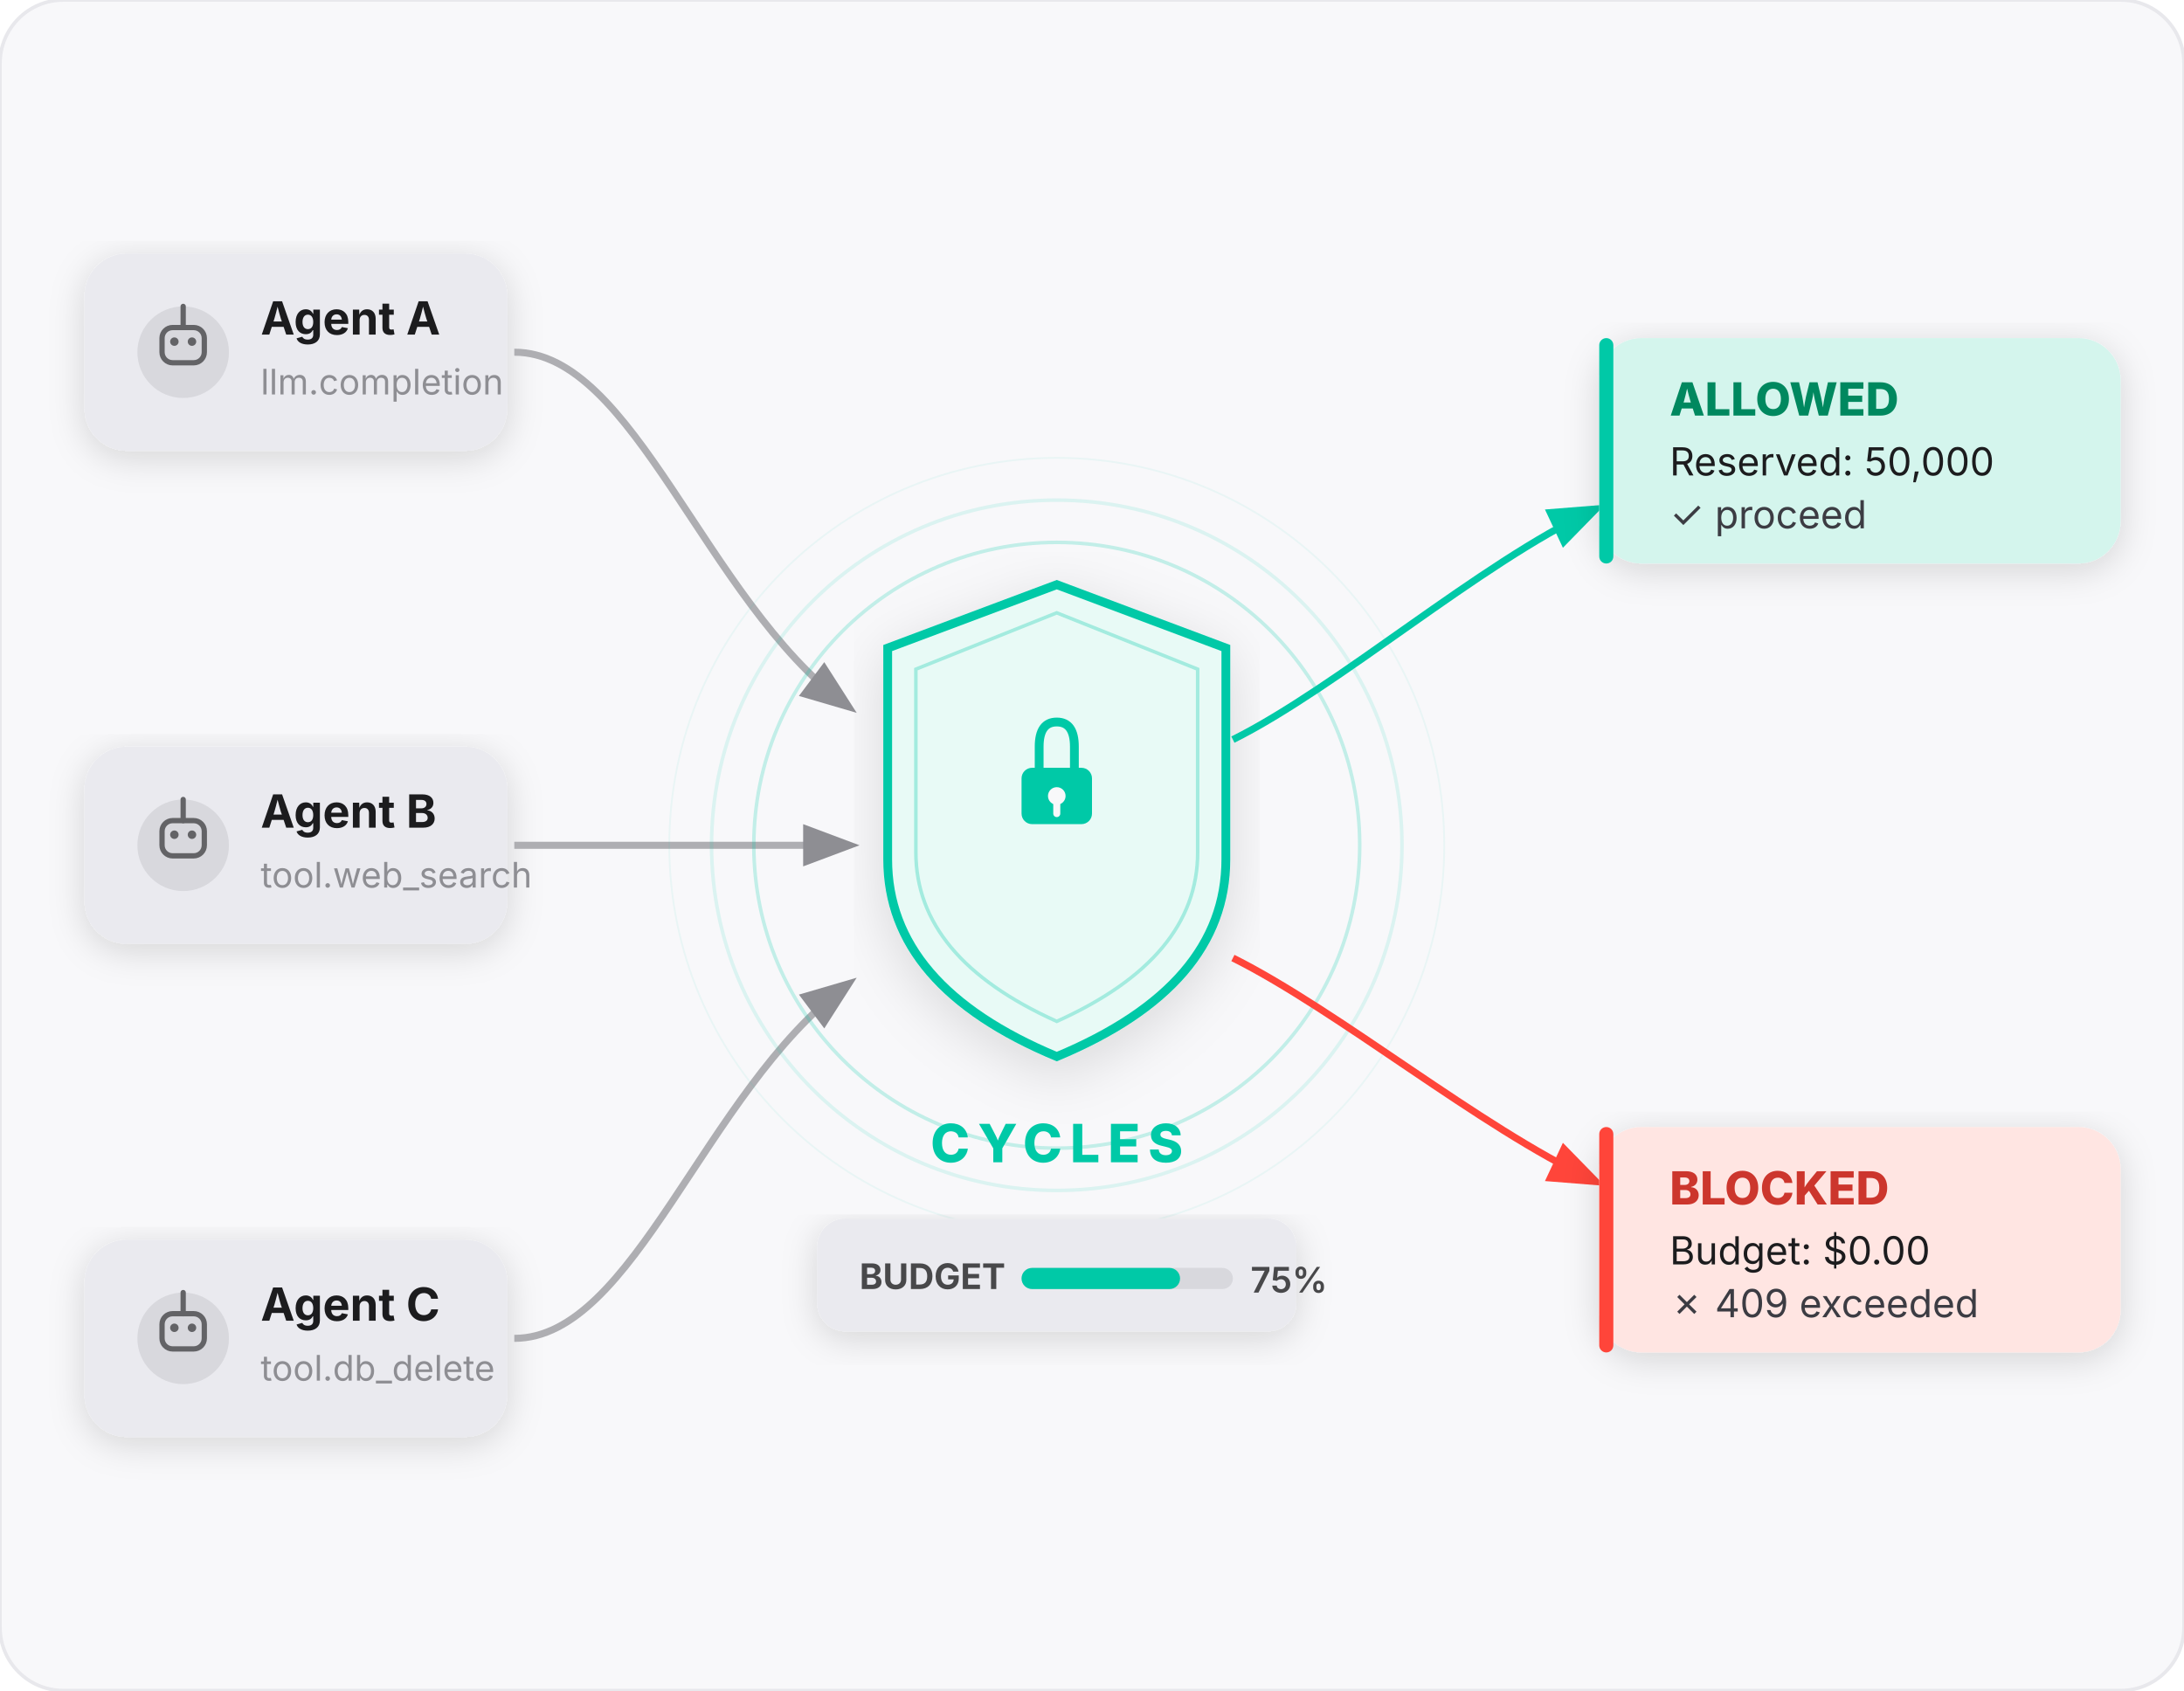
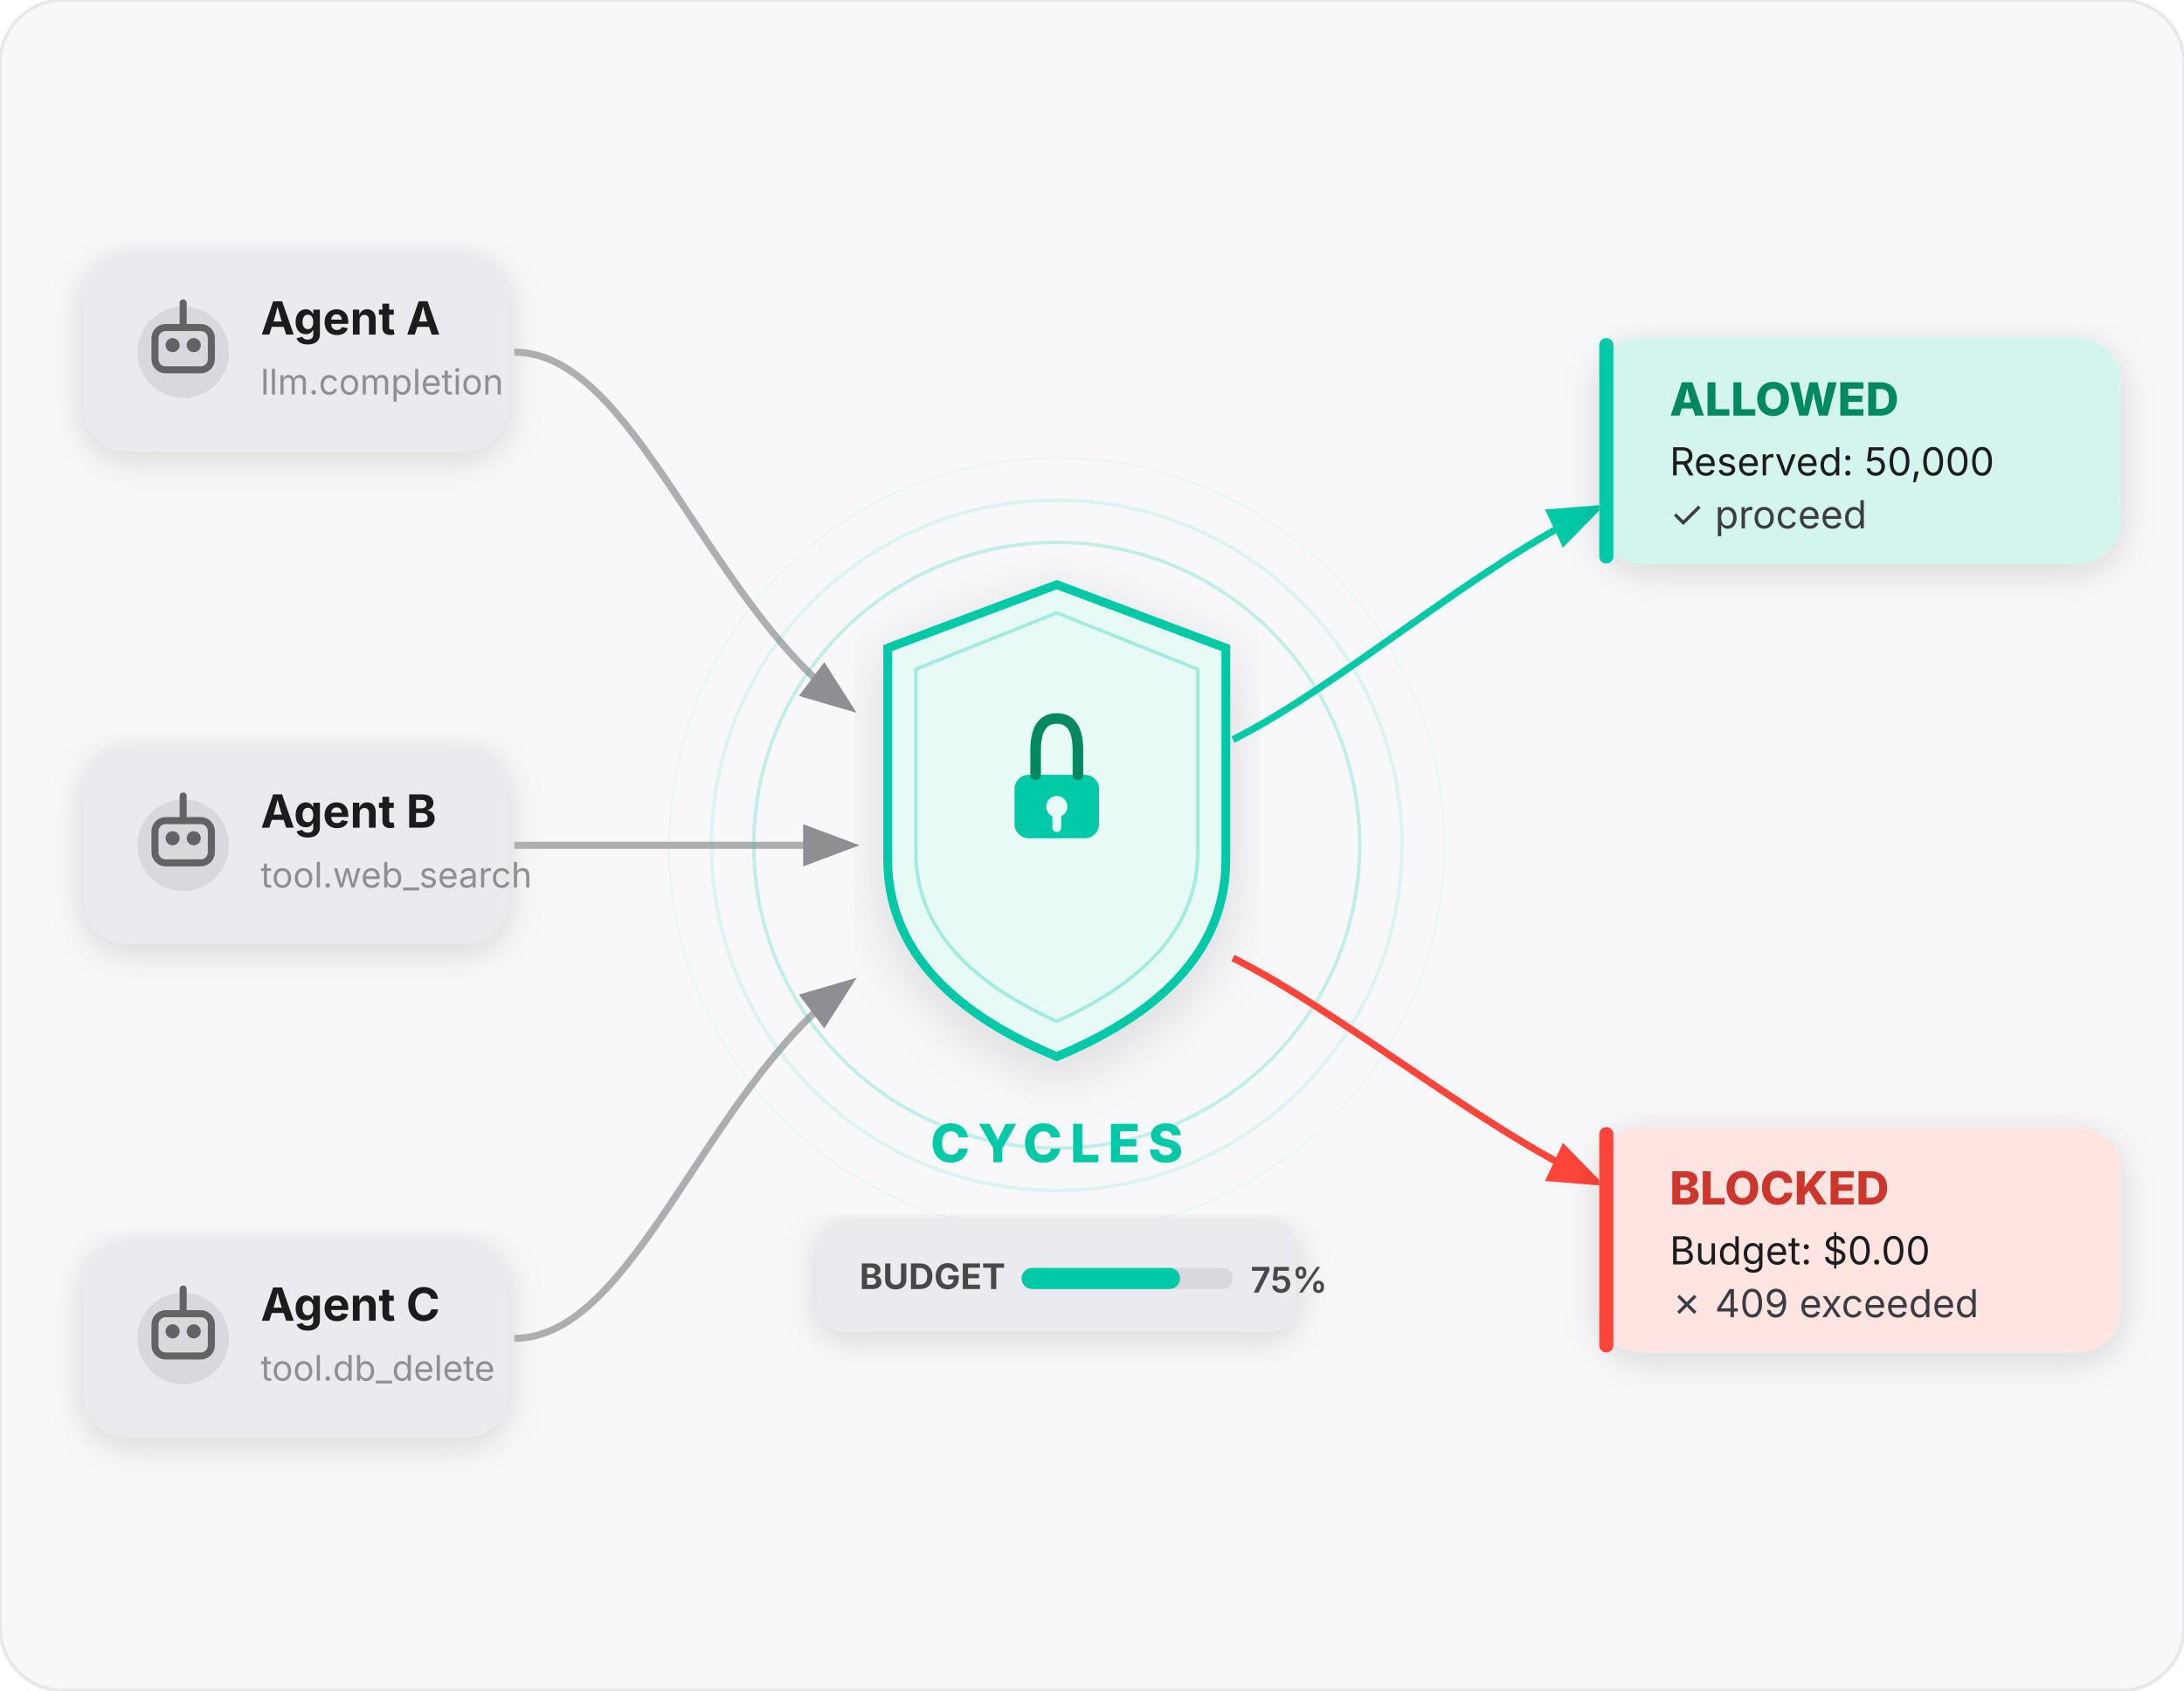
<svg xmlns="http://www.w3.org/2000/svg" viewBox="0 0 620 480" width="620" height="480">
  <defs>
-     <filter id="glow" x="-30%" y="-30%" width="160%" height="160%">
-       <feGaussianBlur stdDeviation="8" result="blur" />
-       <feMerge>
-         <feMergeNode in="blur" />
-         <feMergeNode in="SourceGraphic" />
-       </feMerge>
-     </filter>
    <filter id="shadow" x="-10%" y="-10%" width="120%" height="140%">
      <feDropShadow dx="0" dy="2" stdDeviation="5" flood-color="#00000025" />
    </filter>
    <filter id="shadow-lg" x="-10%" y="-10%" width="120%" height="150%">
      <feDropShadow dx="0" dy="4" stdDeviation="8" flood-color="#00000020" />
    </filter>
    <marker id="arr-teal" markerWidth="8" markerHeight="8" refX="6" refY="3" orient="auto">
      <path d="M0,0 L0,6 L8,3 z" fill="#00C9A7" />
    </marker>
    <marker id="arr-red" markerWidth="8" markerHeight="8" refX="6" refY="3" orient="auto">
      <path d="M0,0 L0,6 L8,3 z" fill="#FF453A" />
    </marker>
    <marker id="arr-gray" markerWidth="8" markerHeight="8" refX="6" refY="3" orient="auto">
      <path d="M0,0 L0,6 L8,3 z" fill="#8E8E93" />
    </marker>
-     <clipPath id="shield-clip">
-       <path d="M300 170 L340 185 L340 240 Q340 270 300 290 Q260 270 260 240 L260 185 Z" />
-     </clipPath>
  </defs>
  <rect x="0" y="0" width="620" height="480" rx="18" fill="#F8F8FA" stroke="#E8E8EC" stroke-width="1" />
  <rect x="24" y="72" width="120" height="56" rx="12" fill="#EAEAEF" filter="url(#shadow)" />
  <circle cx="52" cy="100" r="13" fill="#D8D8DD" />
-   <rect x="46" y="93" width="12" height="10" rx="3" fill="none" stroke="#636366" stroke-width="1.5" />
-   <circle cx="49.5" cy="97" r="1.2" fill="#636366" />
-   <circle cx="54.5" cy="97" r="1.2" fill="#636366" />
-   <line x1="52" y1="87" x2="52" y2="93" stroke="#636366" stroke-width="1.5" stroke-linecap="round" />
+   <rect x="44" y="93" width="16" height="12" rx="3" fill="none" stroke="#636366" stroke-width="2" />
+   <circle cx="49" cy="98" r="2" fill="#636366" />
+   <circle cx="55" cy="98" r="2" fill="#636366" />
+   <line x1="52" y1="86" x2="52" y2="93" stroke="#636366" stroke-width="2" stroke-linecap="round" />
  <text x="74" y="95" font-size="13" font-weight="700" fill="#1C1C1E" font-family="-apple-system,system-ui,sans-serif">Agent A</text>
  <text x="74" y="112" font-size="10" fill="#8E8E93" font-family="-apple-system,system-ui,sans-serif">llm.completion</text>
  <rect x="24" y="212" width="120" height="56" rx="12" fill="#EAEAEF" filter="url(#shadow)" />
  <circle cx="52" cy="240" r="13" fill="#D8D8DD" />
-   <rect x="46" y="233" width="12" height="10" rx="3" fill="none" stroke="#636366" stroke-width="1.5" />
-   <circle cx="49.5" cy="237" r="1.2" fill="#636366" />
-   <circle cx="54.5" cy="237" r="1.2" fill="#636366" />
-   <line x1="52" y1="227" x2="52" y2="233" stroke="#636366" stroke-width="1.5" stroke-linecap="round" />
+   <rect x="44" y="233" width="16" height="12" rx="3" fill="none" stroke="#636366" stroke-width="2" />
+   <circle cx="49" cy="238" r="2" fill="#636366" />
+   <circle cx="55" cy="238" r="2" fill="#636366" />
+   <line x1="52" y1="226" x2="52" y2="233" stroke="#636366" stroke-width="2" stroke-linecap="round" />
  <text x="74" y="235" font-size="13" font-weight="700" fill="#1C1C1E" font-family="-apple-system,system-ui,sans-serif">Agent B</text>
  <text x="74" y="252" font-size="10" fill="#8E8E93" font-family="-apple-system,system-ui,sans-serif">tool.web_search</text>
  <rect x="24" y="352" width="120" height="56" rx="12" fill="#EAEAEF" filter="url(#shadow)" />
  <circle cx="52" cy="380" r="13" fill="#D8D8DD" />
-   <rect x="46" y="373" width="12" height="10" rx="3" fill="none" stroke="#636366" stroke-width="1.5" />
-   <circle cx="49.5" cy="377" r="1.2" fill="#636366" />
-   <circle cx="54.5" cy="377" r="1.2" fill="#636366" />
-   <line x1="52" y1="367" x2="52" y2="373" stroke="#636366" stroke-width="1.5" stroke-linecap="round" />
+   <rect x="44" y="373" width="16" height="12" rx="3" fill="none" stroke="#636366" stroke-width="2" />
+   <circle cx="49" cy="378" r="2" fill="#636366" />
+   <circle cx="55" cy="378" r="2" fill="#636366" />
+   <line x1="52" y1="366" x2="52" y2="373" stroke="#636366" stroke-width="2" stroke-linecap="round" />
  <text x="74" y="375" font-size="13" font-weight="700" fill="#1C1C1E" font-family="-apple-system,system-ui,sans-serif">Agent C</text>
  <text x="74" y="392" font-size="10" fill="#8E8E93" font-family="-apple-system,system-ui,sans-serif">tool.db_delete</text>
  <path d="M146 100 C180 100, 200 170, 240 200" fill="none" stroke="#AEAEB2" stroke-width="2" marker-end="url(#arr-gray)" />
  <path d="M146 240 C190 240, 210 240, 240 240" fill="none" stroke="#AEAEB2" stroke-width="2" marker-end="url(#arr-gray)" />
  <path d="M146 380 C180 380, 200 310, 240 280" fill="none" stroke="#AEAEB2" stroke-width="2" marker-end="url(#arr-gray)" />
  <circle cx="300" cy="240" r="86" fill="none" stroke="#00C9A7" stroke-width="1" opacity="0.22" />
  <circle cx="300" cy="240" r="98" fill="none" stroke="#00C9A7" stroke-width="1" opacity="0.12" />
  <circle cx="300" cy="240" r="110" fill="none" stroke="#00C9A7" stroke-width="0.5" opacity="0.06" />
  <path d="M300 166 L348 184 L348 244 Q348 280 300 300 Q252 280 252 244 L252 184 Z" fill="#E8FAF6" stroke="#00C9A7" stroke-width="2.5" filter="url(#shadow-lg)" />
  <path d="M300 174 L340 190 L340 242 Q340 272 300 290 Q260 272 260 242 L260 190 Z" fill="none" stroke="#00C9A7" stroke-width="1" opacity="0.3" />
-   <rect x="290" y="218" width="20" height="16" rx="3" fill="#00C9A7" />
-   <path d="M295 218 L295 212 Q295 205 300 205 Q305 205 305 212 L305 218" fill="none" stroke="#00C9A7" stroke-width="2.5" stroke-linecap="round" />
-   <circle cx="300" cy="226" r="2.5" fill="#F8F8FA" />
-   <line x1="300" y1="228" x2="300" y2="231" stroke="#F8F8FA" stroke-width="2" stroke-linecap="round" />
+   <rect x="288" y="220" width="24" height="18" rx="4" fill="#00C9A7" />
+   <path d="M294 220 L294 213 Q294 204 300 204 Q306 204 306 213 L306 220" fill="none" stroke="#00885F" stroke-width="3" stroke-linecap="round" />
+   <circle cx="300" cy="229" r="3" fill="#E8FAF6" />
+   <line x1="300" y1="231" x2="300" y2="235" stroke="#E8FAF6" stroke-width="2.5" stroke-linecap="round" />
  <text x="300" y="330" text-anchor="middle" font-size="15" font-weight="800" fill="#00C9A7" font-family="-apple-system,system-ui,sans-serif" letter-spacing="0.15em">CYCLES</text>
  <rect x="232" y="346" width="136" height="32" rx="8" fill="#EAEAEF" filter="url(#shadow)" />
  <text x="244" y="366" font-size="10" font-weight="700" fill="#48484A" font-family="-apple-system,system-ui,sans-serif">BUDGET</text>
  <rect x="290" y="360" width="60" height="6" rx="3" fill="#D8D8DD" />
  <rect x="290" y="360" width="45" height="6" rx="3" fill="#00C9A7" />
  <text x="355" y="367" font-size="10" fill="#48484A" font-family="-apple-system,system-ui,sans-serif" font-weight="600">75%</text>
  <path d="M350 210 C380 195, 420 160, 452 145" fill="none" stroke="#00C9A7" stroke-width="2" marker-end="url(#arr-teal)" />
  <rect x="454" y="96" width="148" height="64" rx="12" fill="#D4F5ED" filter="url(#shadow)" />
  <rect x="454" y="96" width="4" height="64" rx="2" fill="#00C9A7" />
  <text x="474" y="118" font-size="13" font-weight="800" fill="#00885F" font-family="-apple-system,system-ui,sans-serif">ALLOWED</text>
  <text x="474" y="135" font-size="11" fill="#1C1C1E" font-family="-apple-system,system-ui,sans-serif">Reserved: 50,000</text>
  <text x="474" y="150" font-size="11" fill="#3C3C43" font-family="-apple-system,system-ui,sans-serif">✓ proceed</text>
  <path d="M350 272 C380 287, 420 320, 452 335" fill="none" stroke="#FF453A" stroke-width="2" marker-end="url(#arr-red)" />
  <rect x="454" y="320" width="148" height="64" rx="12" fill="#FFE5E2" filter="url(#shadow)" />
  <rect x="454" y="320" width="4" height="64" rx="2" fill="#FF453A" />
  <text x="474" y="342" font-size="13" font-weight="800" fill="#CC362D" font-family="-apple-system,system-ui,sans-serif">BLOCKED</text>
  <text x="474" y="359" font-size="11" fill="#1C1C1E" font-family="-apple-system,system-ui,sans-serif">Budget: $0.00</text>
  <text x="474" y="374" font-size="11" fill="#3C3C43" font-family="-apple-system,system-ui,sans-serif">✗ 409 exceeded</text>
</svg>
